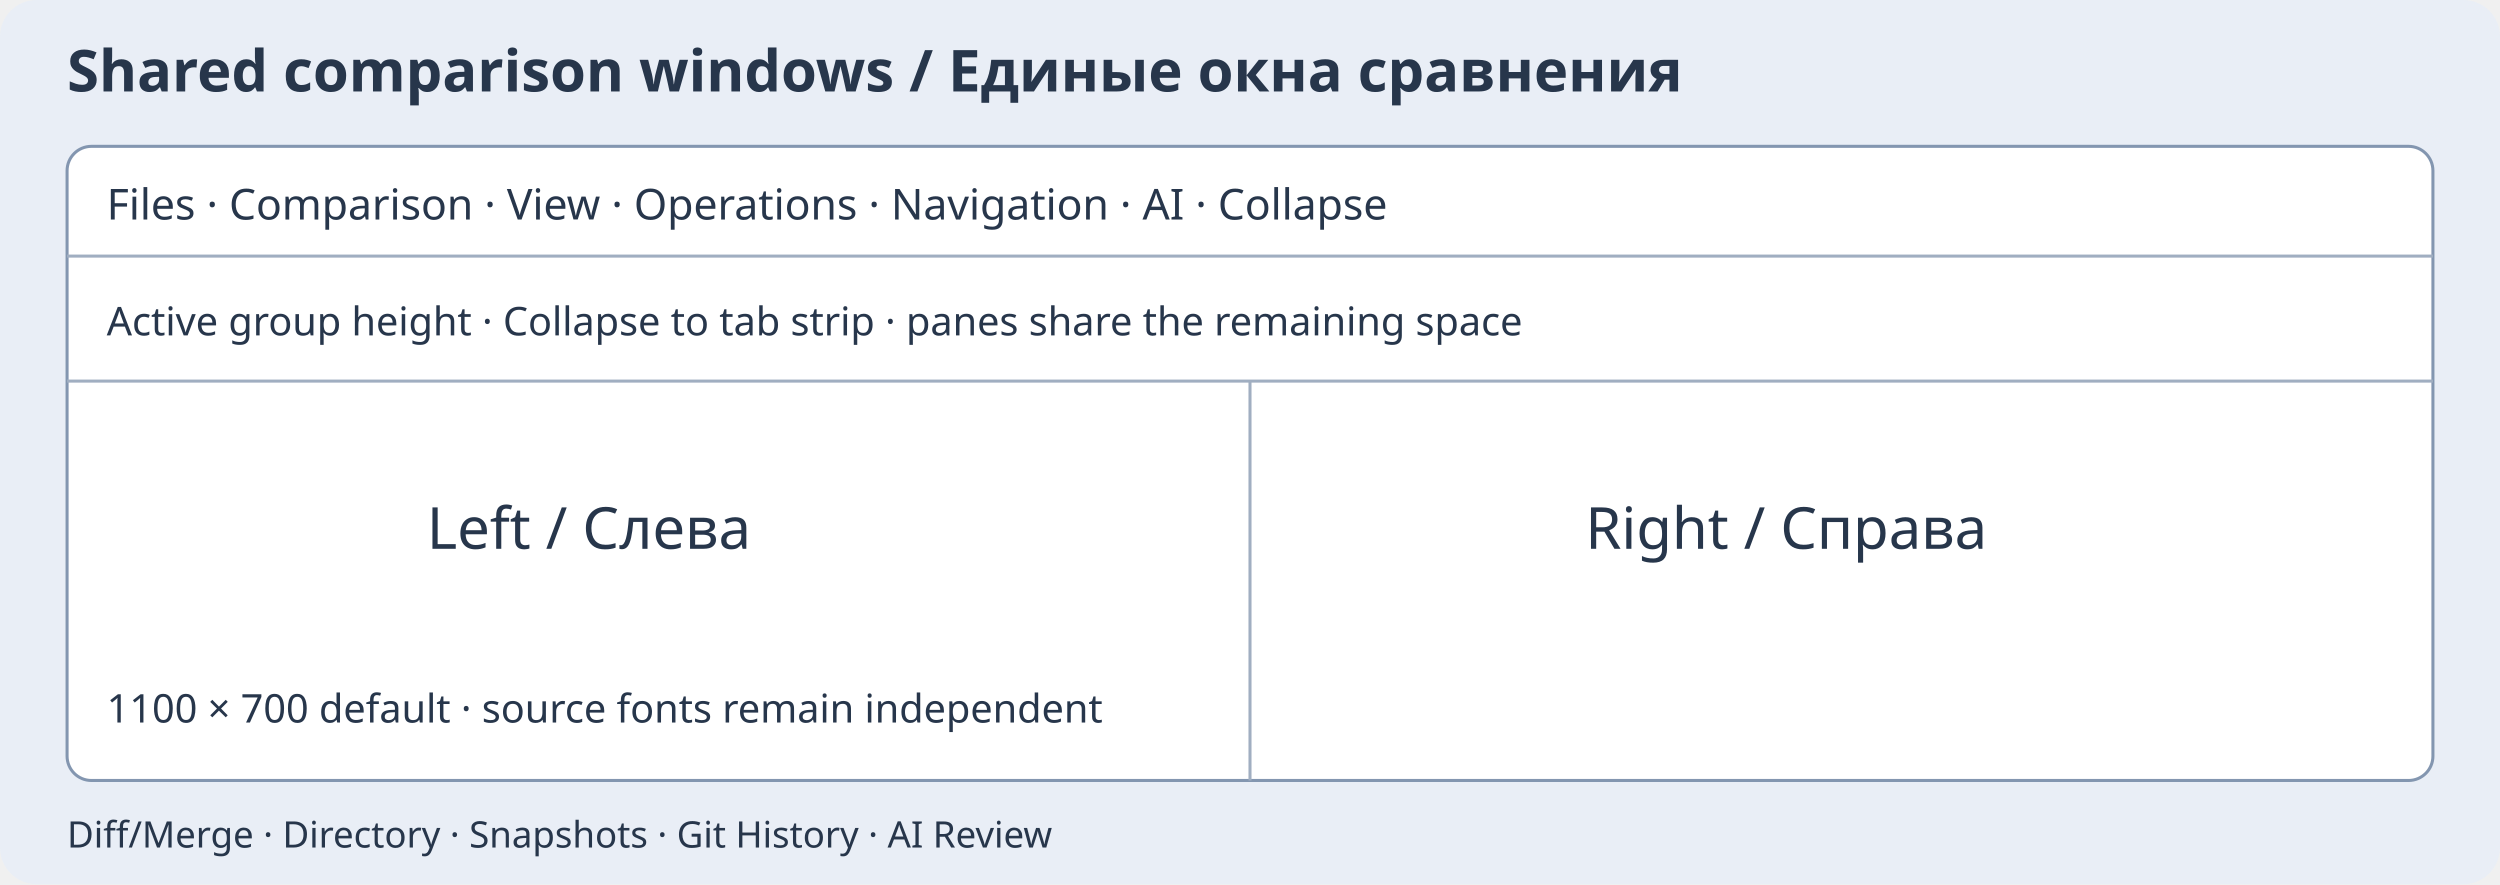
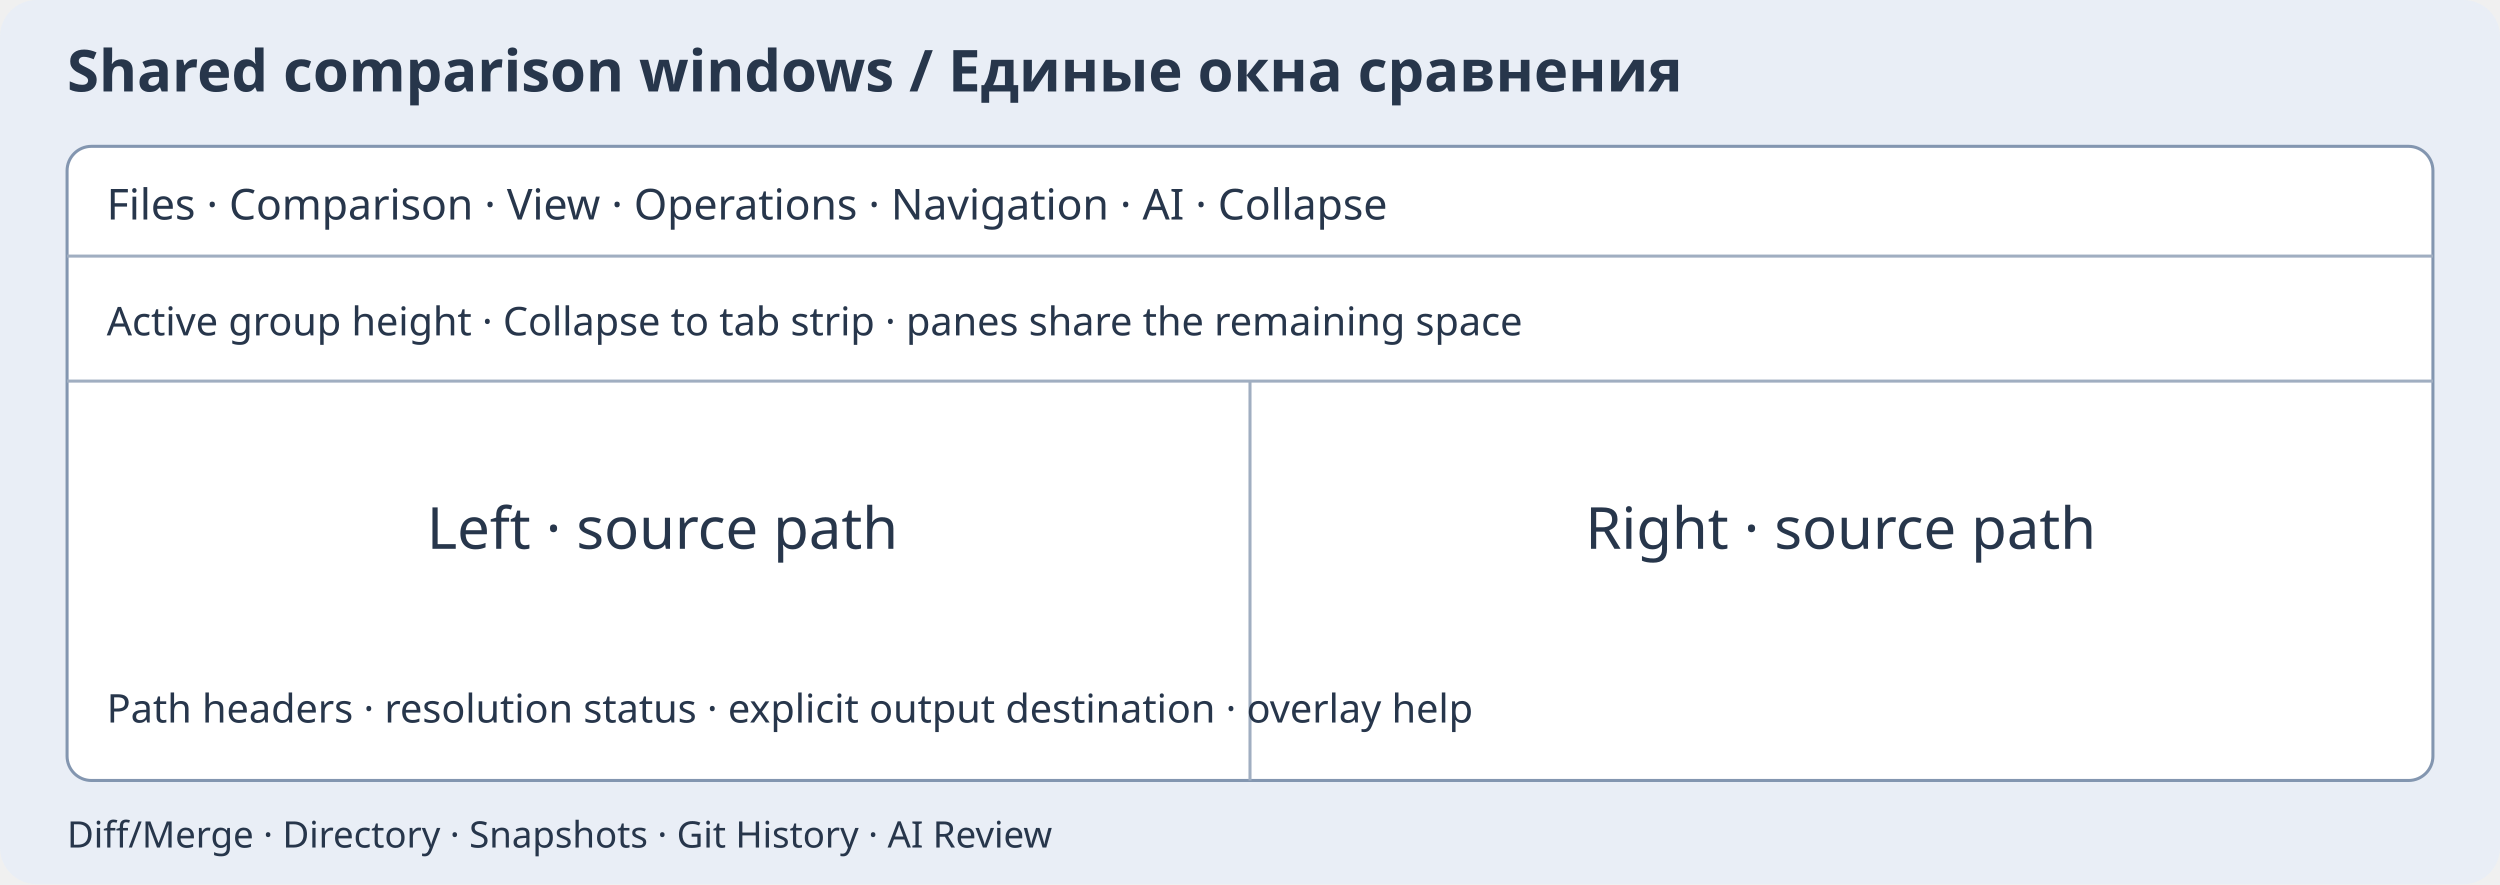
<svg xmlns="http://www.w3.org/2000/svg" width="820" height="290" viewBox="0 0 820 290">
  <rect width="820" height="290" rx="12" fill="#e9eef6" />
  <g font-family="sans-serif" fill="#27364b">
    <text x="22" y="30" font-size="19" font-weight="bold">Shared comparison windows / Единые окна сравнения</text>
    <rect x="22" y="48" width="776" height="208" rx="8" fill="#fff" stroke="#8396b0" />
    <path d="M22 84h776M22 125h776M410 125v131" stroke="#a0aec1" />
    <text x="35" y="72" font-size="14">Files · Comparison · View · Operations · Navigation · AI · Collapse</text>
    <text x="35" y="110" font-size="13">Active group height · Collapse to tab strip · panes share the remaining space</text>
-     <text x="140" y="180" font-size="19">Left / Слева</text>
-     <text x="520" y="180" font-size="19">Right / Справа</text>
-     <text x="35" y="237" font-size="13">1100 × 700 default · source fonts remain independent</text>
+     <text x="140" y="180" font-size="19">Left · source path</text>
+     <text x="520" y="180" font-size="19">Right · source path</text>
+     <text x="35" y="237" font-size="13">Path headers · resolution status · explicit output destination · overlay help</text>
    <text x="22" y="278" font-size="12">Diff/Merge · Directory · Snapshots · Git History · AI Review</text>
  </g>
</svg>
